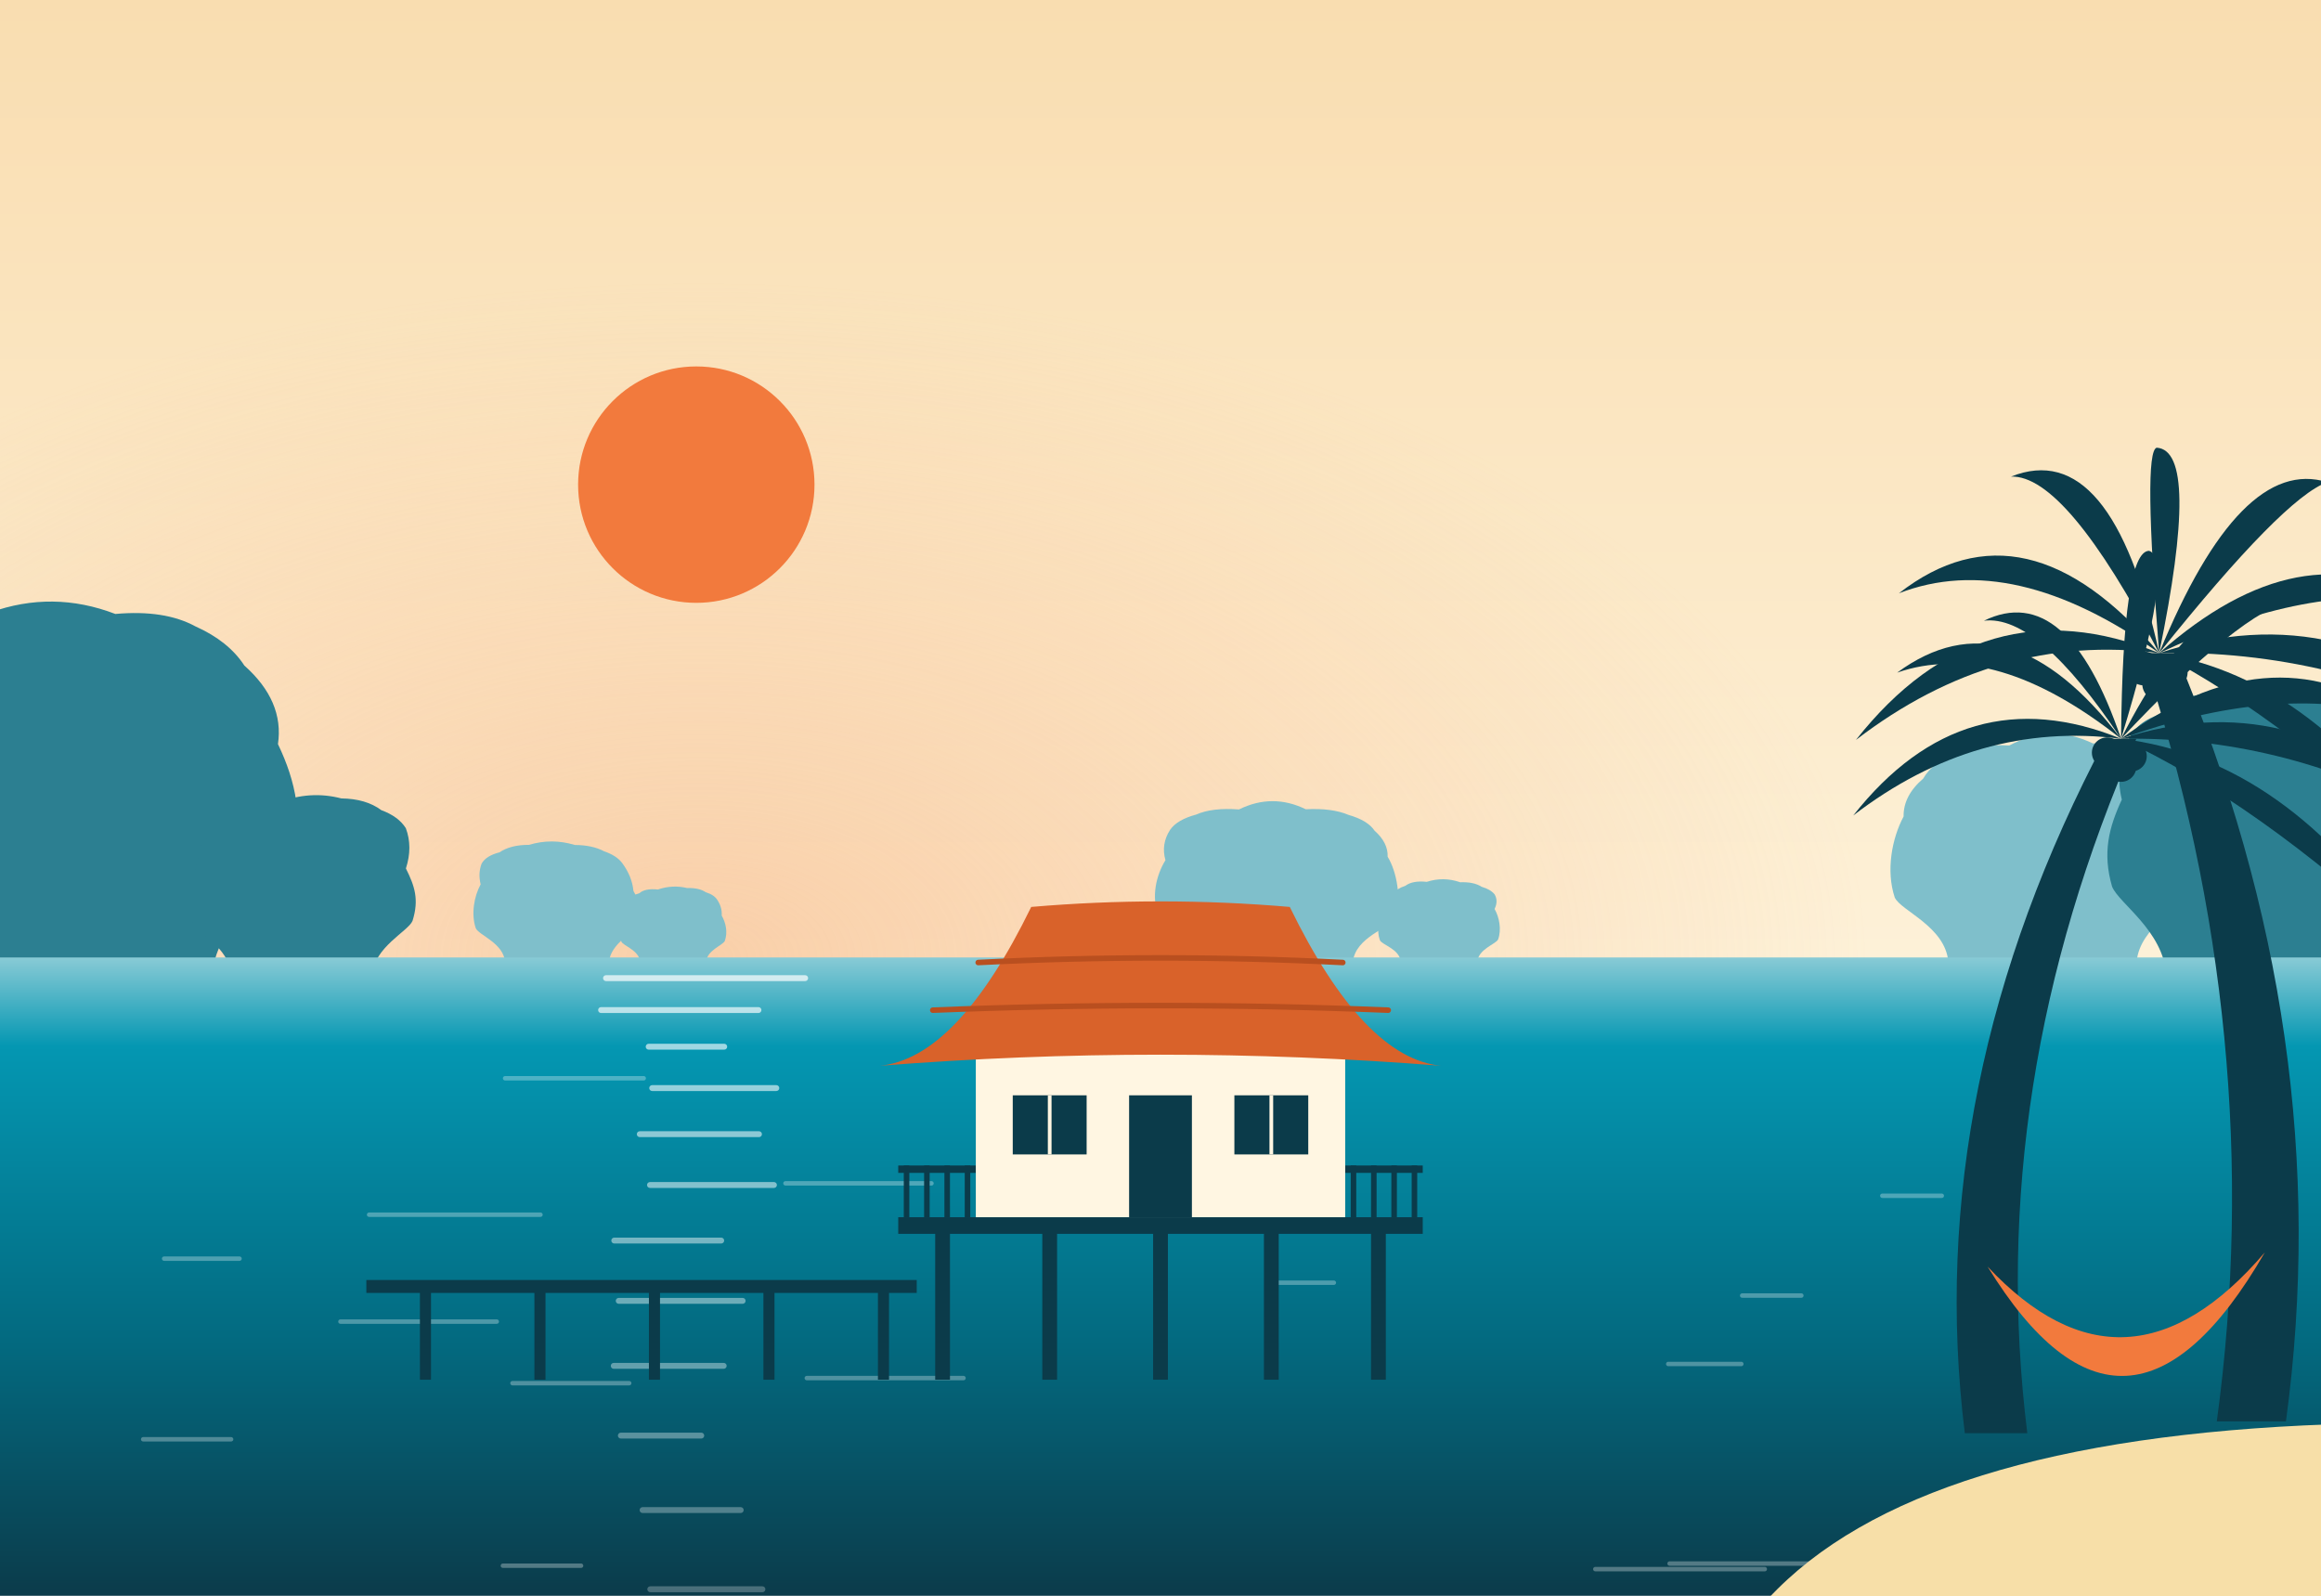
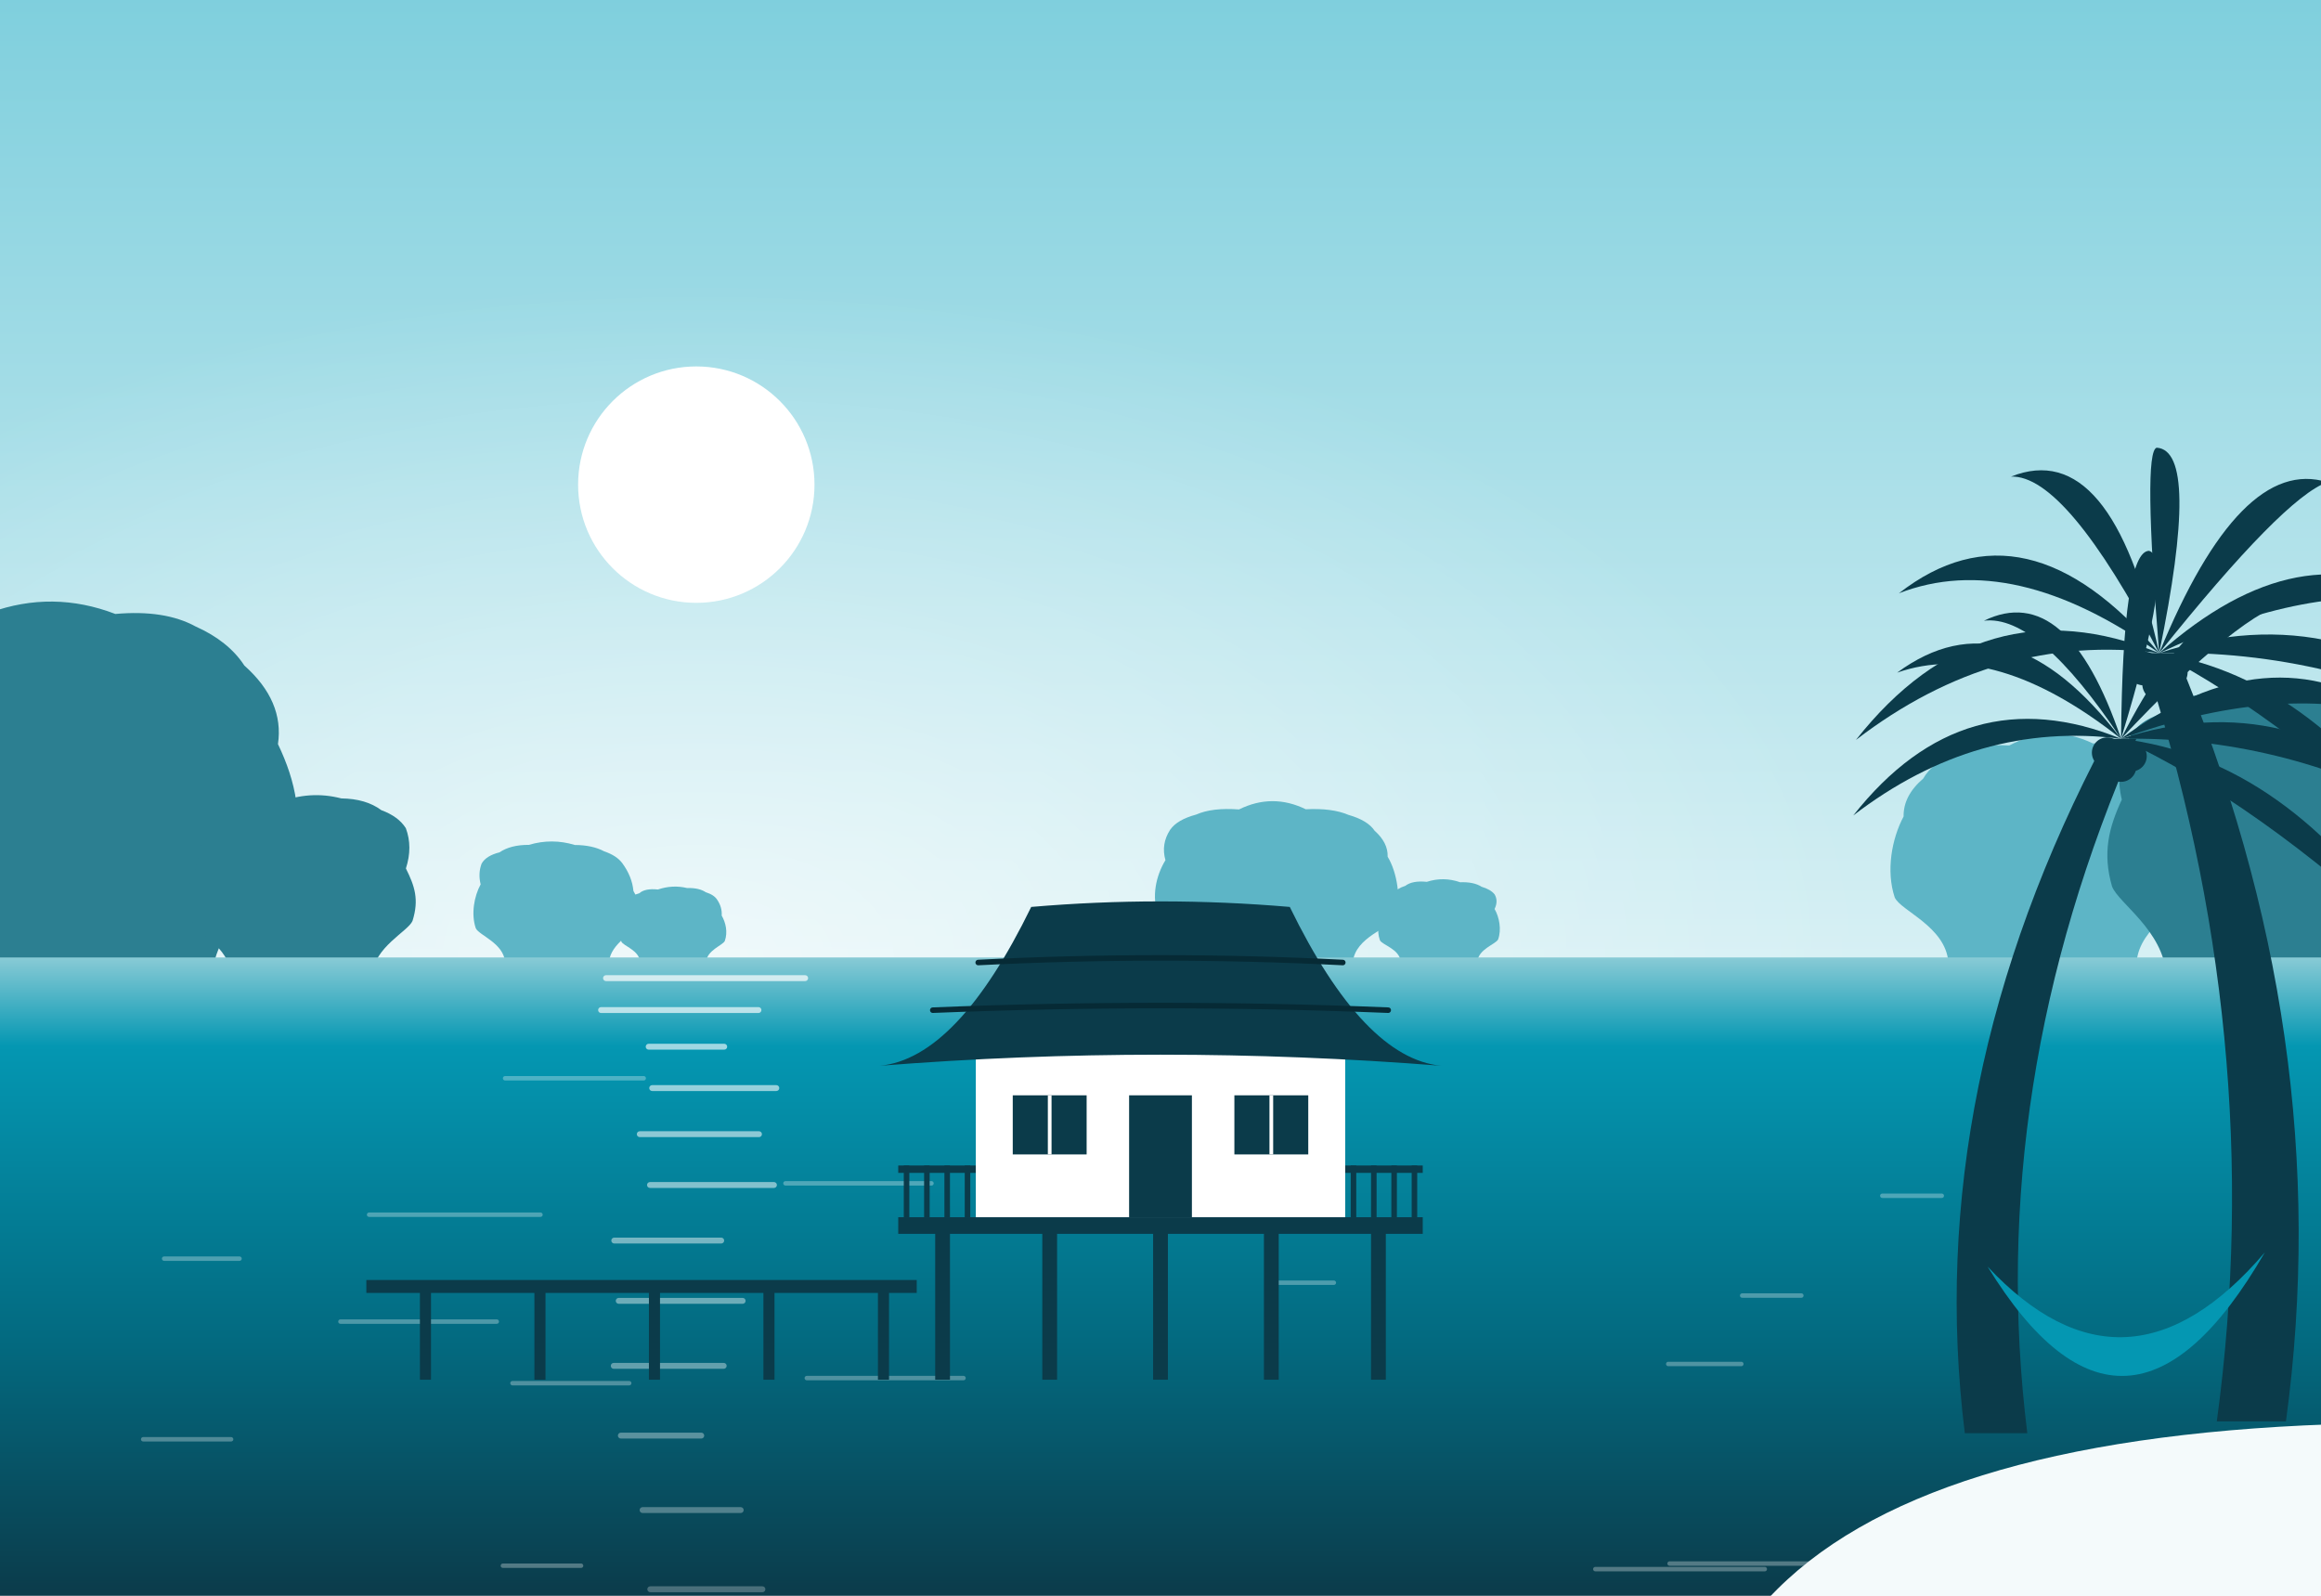
<svg xmlns="http://www.w3.org/2000/svg" viewBox="0 0 1600 1100" width="1600" height="1100">
  <defs>
-     <linearGradient id="langit4" x1="0" y1="0" x2="0" y2="1">
-       <stop offset="0" stop-color="#F9DDB0" />
-       <stop offset="1" stop-color="#FDF1D8" />
+     <linearGradient id="langit2" x1="0" y1="0" x2="0" y2="1">
+       <stop offset="0" stop-color="#7FCFDD" />
+       <stop offset="1" stop-color="#D7F0F4" />
    </linearGradient>
-     <linearGradient id="laut4" x1="0" y1="0" x2="0" y2="1">
+     <linearGradient id="laut2" x1="0" y1="0" x2="0" y2="1">
      <stop offset="0" stop-color="#8ACBD6" />
      <stop offset="0.14" stop-color="#0497B2" />
      <stop offset="0.6" stop-color="#036A80" />
      <stop offset="1" stop-color="#0B3B4A" />
    </linearGradient>
-     <radialGradient id="sinar4">
-       <stop offset="0" stop-color="#F7B98A" stop-opacity="0.6" />
-       <stop offset="1" stop-color="#F7B98A" stop-opacity="0" />
+     <radialGradient id="sinar2">
+       <stop offset="0" stop-color="#FFFFFF" stop-opacity="0.6" />
+       <stop offset="1" stop-color="#FFFFFF" stop-opacity="0" />
    </radialGradient>
  </defs>
-   <rect width="1600" height="662" fill="url(#langit4)" />
-   <ellipse cx="480" cy="660" rx="814.81" ry="468.52" fill="url(#sinar4)" />
-   <circle cx="480" cy="334.07" r="81.48" fill="#F27A3D" />
-   <path d="M348.17 663.06C347.05 650.02 330.22 644.75 327.98 639.86C324.62 630.09 326.86 617.75 331.34 609.6Q329.46 602.02 332.01 595.3Q335.03 589.89 344.37 587.53Q351.97 582.34 364.63 582.38Q380.45 577.65 396.28 582.47Q408.45 582.52 416.54 586.87Q425 589.74 428.89 594.88Q435.71 604.1 436.66 614.15C441.14 622.3 443.38 627.75 440.02 637.53C437.78 642.42 420.95 650.02 419.83 663.06Z" fill="#7FBFCB" />
-   <path d="M441.27 663.06C440.56 654.91 429.78 652.14 428.35 649.09C426.21 642.98 427.64 633.53 430.49 628.44Q430.01 623.93 432.78 619.98Q435.33 617.26 440.65 615.77Q444.66 612.21 453.54 613.16Q463.61 609.74 473.68 612.15Q481.87 611.9 486.57 615.06Q492.32 616.85 494.44 620.27Q497.89 625.44 497.51 631.1C500.36 636.19 501.79 642.51 499.65 648.62C498.22 651.67 487.44 654.91 486.73 663.06Z" fill="#7FBFCB" />
-   <path d="M827.37 663.06C825.74 645.94 801.78 637.46 798.52 631.05C793.63 618.21 796.89 603.62 803.41 592.93Q800.25 581.82 806.67 571.95Q811.49 565.02 824.64 561.48Q835.68 556.59 854.11 557.97Q877.13 546.61 900.15 557.85Q918.29 556.9 929.61 561.73Q942.83 565.49 947.59 572.62Q956.92 580.93 956.59 590.55C963.11 601.24 966.37 620.34 961.48 633.17C958.22 639.59 934.26 645.94 932.63 663.06Z" fill="#7FBFCB" />
-   <path d="M965.65 663.06C964.84 654.09 952.89 651.49 951.26 648.13C948.81 641.41 950.44 633.75 953.7 628.15Q953.32 621.69 959.86 616.17Q962.74 612.63 968.85 610.57Q973.76 606.86 983.58 607.87Q995.09 604.14 1006.6 608.16Q1015.99 607.81 1021.33 611.26Q1027.59 613.1 1030.32 616.5Q1032.99 621.1 1030.3 626.58C1033.56 632.19 1035.19 640.83 1032.74 647.55C1031.11 650.91 1019.16 654.09 1018.35 663.06Z" fill="#7FBFCB" />
-   <path d="M1343.1 663.06C1341.07 638.61 1310.22 627.8 1306.15 618.64C1300.04 600.3 1304.11 578.1 1312.26 562.82Q1312.01 548.48 1325.79 536.68Q1332.11 525.56 1348.26 519.42Q1362.86 512.57 1385.1 513.89Q1413.87 498.59 1442.64 512.41Q1465.46 512.61 1479.48 522.11Q1494.34 526.81 1501.95 535.14Q1508.51 552.3 1503.74 571.23C1511.89 586.51 1515.96 596.62 1509.85 614.95C1505.78 624.12 1474.93 638.61 1472.9 663.06Z" fill="#7FBFCB" />
+   <rect width="1600" height="662" fill="url(#langit2)" />
+   <ellipse cx="480" cy="660" rx="814.81" ry="468.52" fill="url(#sinar2)" />
+   <circle cx="480" cy="334.07" r="81.48" fill="#FFFFFF" />
+   <path d="M348.17 663.06C347.05 650.02 330.22 644.75 327.98 639.86C324.62 630.09 326.86 617.75 331.34 609.6Q329.46 602.02 332.01 595.3Q335.03 589.89 344.37 587.53Q351.97 582.34 364.63 582.38Q380.45 577.65 396.28 582.47Q408.45 582.52 416.54 586.87Q425 589.74 428.89 594.88Q435.71 604.1 436.66 614.15C441.14 622.3 443.38 627.75 440.02 637.53C437.78 642.42 420.95 650.02 419.83 663.06Z" fill="#5DB5C6" />
+   <path d="M441.27 663.06C440.56 654.91 429.78 652.14 428.35 649.09C426.21 642.98 427.64 633.53 430.49 628.44Q430.01 623.93 432.78 619.98Q435.33 617.26 440.65 615.77Q444.66 612.21 453.54 613.16Q463.61 609.74 473.68 612.15Q481.87 611.9 486.57 615.06Q492.32 616.85 494.44 620.27Q497.89 625.44 497.51 631.1C500.36 636.19 501.79 642.51 499.65 648.62C498.22 651.67 487.44 654.91 486.73 663.06Z" fill="#5DB5C6" />
+   <path d="M827.37 663.06C825.74 645.94 801.78 637.46 798.52 631.05C793.63 618.21 796.89 603.62 803.41 592.93Q800.25 581.82 806.67 571.95Q811.49 565.02 824.64 561.48Q835.68 556.59 854.11 557.97Q877.13 546.61 900.15 557.85Q918.29 556.9 929.61 561.73Q942.83 565.49 947.59 572.62Q956.92 580.93 956.59 590.55C963.11 601.24 966.37 620.34 961.48 633.17C958.22 639.59 934.26 645.94 932.63 663.06Z" fill="#5DB5C6" />
+   <path d="M965.65 663.06C964.84 654.09 952.89 651.49 951.26 648.13C948.81 641.41 950.44 633.75 953.7 628.15Q953.32 621.69 959.86 616.17Q962.74 612.63 968.85 610.57Q973.76 606.86 983.58 607.87Q995.09 604.14 1006.6 608.16Q1015.99 607.81 1021.33 611.26Q1027.59 613.1 1030.32 616.5Q1032.99 621.1 1030.3 626.58C1033.56 632.19 1035.19 640.83 1032.74 647.55C1031.11 650.91 1019.16 654.09 1018.35 663.06Z" fill="#5DB5C6" />
+   <path d="M1343.1 663.06C1341.07 638.61 1310.22 627.8 1306.15 618.64C1300.04 600.3 1304.11 578.1 1312.26 562.82Q1312.01 548.48 1325.79 536.68Q1332.11 525.56 1348.26 519.42Q1362.86 512.57 1385.1 513.89Q1413.87 498.59 1442.64 512.41Q1465.46 512.61 1479.48 522.11Q1494.34 526.81 1501.95 535.14Q1508.51 552.3 1503.74 571.23C1511.89 586.51 1515.96 596.62 1509.85 614.95C1505.78 624.12 1474.93 638.61 1472.9 663.06Z" fill="#5DB5C6" />
  <path d="M-50.3 672.22C-53.35 631.48 -98.67 611.11 -104.78 595.83C-113.94 565.28 -107.83 531.44 -95.61 505.98Q-104.2 479.81 -95.77 457.23Q-88.89 440.01 -62.07 433.84Q-42.37 418.91 -6.81 422.23Q36.35 406.65 79.51 423.22Q113.46 420.18 134.76 431.8Q157.56 441.99 168.46 458.8Q195.99 483.25 191.61 512.94C203.83 538.41 209.94 565.3 200.78 595.86C194.67 611.14 149.35 631.48 146.3 672.22Z" fill="#2C7F91" />
  <path d="M159.55 672.22C158.02 652.67 134.67 641.93 131.61 634.59C127.03 619.93 130.08 607.5 136.19 595.28Q135.65 582.57 147.64 572.18Q153.27 562.84 164.5 556.67Q174.02 549.82 192.12 553.17Q213.7 544.75 235.28 550.36Q252.3 550.57 262.91 558.48Q274.67 562.81 279.76 570.87Q284.62 583.86 279.81 598.64C285.92 610.86 288.97 620.08 284.39 634.74C281.33 642.08 257.98 652.67 256.45 672.22Z" fill="#2C7F91" />
  <path d="M1493.43 672.22C1491.19 641.26 1460.44 622.69 1455.96 611.08C1449.24 587.86 1453.72 570.54 1462.69 551.19Q1457.65 529.92 1466.69 511.58Q1471.81 497.29 1491.41 491.63Q1504.88 476.39 1531.93 478.62Q1563.58 467.47 1595.23 480.87Q1620.98 479.98 1635.75 492.85Q1654.05 499.3 1660.47 512.67Q1678.2 530.55 1673.31 552.65C1682.28 572 1686.76 595.54 1680.04 618.76C1675.56 630.37 1644.81 641.26 1642.57 672.22Z" fill="#2C7F91" />
-   <rect y="660" width="1600" height="440" fill="url(#laut4)" />
+   <rect y="660" width="1600" height="440" fill="url(#laut2)" />
  <rect x="415.72" y="672.22" width="141.36" height="4.07" rx="2.04" fill="#FFFFFF" opacity="0.7" />
  <rect x="412.32" y="694.22" width="112.58" height="4.07" rx="2.04" fill="#FFFFFF" opacity="0.66" />
  <rect x="445.13" y="719.48" width="56.16" height="4.07" rx="2.04" fill="#FFFFFF" opacity="0.62" />
  <rect x="447.55" y="748" width="89.65" height="4.07" rx="2.04" fill="#FFFFFF" opacity="0.58" />
  <rect x="438.99" y="779.78" width="86.26" height="4.07" rx="2.04" fill="#FFFFFF" opacity="0.54" />
  <rect x="446.03" y="814.81" width="89.54" height="4.07" rx="2.04" fill="#FFFFFF" opacity="0.5" />
  <rect x="421.41" y="853.11" width="77.8" height="4.07" rx="2.04" fill="#FFFFFF" opacity="0.46" />
  <rect x="424.48" y="894.67" width="89.51" height="4.07" rx="2.04" fill="#FFFFFF" opacity="0.42" />
  <rect x="421.05" y="939.48" width="79.88" height="4.07" rx="2.04" fill="#FFFFFF" opacity="0.38" />
  <rect x="425.95" y="987.56" width="59.51" height="4.07" rx="2.04" fill="#FFFFFF" opacity="0.34" />
  <rect x="440.93" y="1038.89" width="71.73" height="4.07" rx="2.04" fill="#FFFFFF" opacity="0.3" />
  <rect x="446.23" y="1093.48" width="81.39" height="4.07" rx="2.04" fill="#FFFFFF" opacity="0.26" />
  <rect x="554.64" y="948.41" width="111.1" height="3.06" rx="1.53" fill="#FFFFFF" opacity="0.3" />
  <rect x="233.15" y="909.48" width="110.85" height="3.06" rx="1.53" fill="#FFFFFF" opacity="0.3" />
  <rect x="879.11" y="882.67" width="41.92" height="3.06" rx="1.53" fill="#FFFFFF" opacity="0.3" />
  <rect x="345.14" y="1077.75" width="56.97" height="3.06" rx="1.53" fill="#FFFFFF" opacity="0.3" />
  <rect x="1098.21" y="1080.1" width="119.9" height="3.06" rx="1.53" fill="#FFFFFF" opacity="0.3" />
  <rect x="539.93" y="814.17" width="103.74" height="3.06" rx="1.53" fill="#FFFFFF" opacity="0.3" />
  <rect x="1199.45" y="891.53" width="43.87" height="3.06" rx="1.53" fill="#FFFFFF" opacity="0.3" />
  <rect x="1148.49" y="938.69" width="53.44" height="3.06" rx="1.53" fill="#FFFFFF" opacity="0.3" />
  <rect x="872.16" y="828.2" width="49.75" height="3.06" rx="1.53" fill="#FFFFFF" opacity="0.3" />
  <rect x="351.74" y="951.93" width="83.55" height="3.06" rx="1.53" fill="#FFFFFF" opacity="0.3" />
  <rect x="1149.4" y="1076.26" width="104.25" height="3.06" rx="1.53" fill="#FFFFFF" opacity="0.3" />
  <rect x="1296.05" y="822.74" width="44.07" height="3.06" rx="1.53" fill="#FFFFFF" opacity="0.3" />
  <rect x="97.17" y="990.6" width="63.68" height="3.06" rx="1.53" fill="#FFFFFF" opacity="0.3" />
  <rect x="252.9" y="835.79" width="121.22" height="3.06" rx="1.53" fill="#FFFFFF" opacity="0.3" />
  <rect x="346.66" y="741.75" width="98.62" height="3.06" rx="1.53" fill="#FFFFFF" opacity="0.3" />
  <rect x="111.61" y="866.09" width="55.05" height="3.06" rx="1.53" fill="#FFFFFF" opacity="0.3" />
-   <path d="M1218.89 1102Q1320.74 992.04 1605.93 981.85L1602 975.74L1602 1102Z" fill="#F7DFA8" />
+   <path d="M1218.89 1102Q1320.74 992.04 1605.93 981.85L1602 975.74L1602 1102Z" fill="#F4FAFB" />
  <path d="M1354.46 987.96Q1324.78 748.61 1451.64 509.26L1472.7 509.26Q1367.86 748.61 1397.54 987.96Z" fill="#0B3B4A" />
  <path d="M1462.17 509.26Q1353.99 465.27 1277.55 562.13Q1362.95 496.56 1462.17 509.26Z" fill="#0B3B4A" />
  <path d="M1462.17 509.26Q1384.47 407.25 1307.82 463.66Q1374.76 440.14 1462.17 509.26Z" fill="#0B3B4A" />
  <path d="M1462.17 509.26Q1425.08 399.91 1367.64 427.88Q1404.96 423.28 1462.17 509.26Z" fill="#0B3B4A" />
  <path d="M1462.17 509.26Q1499.84 385.43 1481.48 379.69Q1463.32 379.99 1462.17 509.26Z" fill="#0B3B4A" />
  <path d="M1462.17 509.26Q1544.94 421.02 1581.16 413.69Q1521.55 391.9 1462.17 509.26Z" fill="#0B3B4A" />
  <path d="M1462.17 509.26Q1567.64 470.89 1649.63 492.96Q1564.44 434.04 1462.17 509.26Z" fill="#0B3B4A" />
  <path d="M1462.17 509.26Q1571.03 507.18 1671.96 560.45Q1579.84 471.07 1462.17 509.26Z" fill="#0B3B4A" />
  <path d="M1462.17 509.26Q1556.26 553.09 1661.84 650.92Q1577.5 523.15 1462.17 509.26Z" fill="#0B3B4A" />
  <circle cx="1452.59" cy="518.83" r="10.53" fill="#0B3B4A" />
  <circle cx="1469.35" cy="521.23" r="10.53" fill="#0B3B4A" />
  <circle cx="1462.17" cy="528.41" r="10.53" fill="#0B3B4A" />
  <path d="M1528.17 979.81Q1564.18 715 1476.79 450.19L1500.1 450.19Q1611.85 715 1575.83 979.81Z" fill="#0B3B4A" />
  <path d="M1488.44 450.19Q1365.96 400.37 1279.41 510.04Q1376.1 435.8 1488.44 450.19Z" fill="#0B3B4A" />
  <path d="M1488.44 450.19Q1396.12 341.18 1309.03 408.96Q1387.54 378.5 1488.44 450.19Z" fill="#0B3B4A" />
  <path d="M1488.44 450.19Q1455.58 300.75 1386.31 328.53Q1424.12 327.16 1488.44 450.19Z" fill="#0B3B4A" />
  <path d="M1488.44 450.19Q1517.2 310.54 1486.75 308.61Q1477.13 311.02 1488.44 450.19Z" fill="#0B3B4A" />
  <path d="M1488.44 450.19Q1574.3 342.99 1604.37 332.39Q1544.47 313.63 1488.44 450.19Z" fill="#0B3B4A" />
  <path d="M1488.44 450.19Q1593.94 400.55 1670.7 415.57Q1586.85 363.22 1488.44 450.19Z" fill="#0B3B4A" />
  <path d="M1488.44 450.19Q1607.61 447.43 1717.9 505.28Q1617.11 407.87 1488.44 450.19Z" fill="#0B3B4A" />
  <path d="M1488.44 450.19Q1577.73 496.47 1679.81 595.44Q1599.28 468.08 1488.44 450.19Z" fill="#0B3B4A" />
  <circle cx="1477.85" cy="460.78" r="11.65" fill="#0B3B4A" />
  <circle cx="1496.39" cy="463.43" r="11.65" fill="#0B3B4A" />
  <circle cx="1488.44" cy="471.37" r="11.65" fill="#0B3B4A" />
-   <path d="M1370.14 873.07Q1465.71 975.13 1561.28 863.3Q1465.71 1028.6 1370.14 873.07Z" fill="#F27A3D" />
+   <path d="M1370.14 873.07Q1465.71 975.13 1561.28 863.3Q1465.71 1028.6 1370.14 873.07Z" fill="#0497B2" />
  <rect x="605.21" y="889.98" width="7.64" height="61.11" fill="#0B3B4A" />
  <rect x="526.27" y="889.98" width="7.64" height="61.11" fill="#0B3B4A" />
  <rect x="447.34" y="889.98" width="7.64" height="61.11" fill="#0B3B4A" />
  <rect x="368.4" y="889.98" width="7.64" height="61.11" fill="#0B3B4A" />
  <rect x="289.47" y="889.98" width="7.64" height="61.11" fill="#0B3B4A" />
  <rect x="252.55" y="882.34" width="379.4" height="8.91" fill="#0B3B4A" />
  <rect x="644.68" y="849.24" width="10.19" height="101.85" fill="#0B3B4A" />
  <rect x="718.52" y="849.24" width="10.19" height="101.85" fill="#0B3B4A" />
  <rect x="794.91" y="849.24" width="10.19" height="101.85" fill="#0B3B4A" />
  <rect x="871.3" y="849.24" width="10.19" height="101.85" fill="#0B3B4A" />
  <rect x="945.14" y="849.24" width="10.19" height="101.85" fill="#0B3B4A" />
  <rect x="619.21" y="839.06" width="361.57" height="11.46" fill="#0B3B4A" />
  <rect x="619.21" y="803.41" width="53.47" height="5.09" fill="#0B3B4A" />
  <rect x="927.31" y="803.41" width="53.47" height="5.09" fill="#0B3B4A" />
  <rect x="623.03" y="803.41" width="3.82" height="35.65" fill="#0B3B4A" />
  <rect x="637.04" y="803.41" width="3.82" height="35.65" fill="#0B3B4A" />
  <rect x="651.04" y="803.41" width="3.82" height="35.65" fill="#0B3B4A" />
  <rect x="665.05" y="803.41" width="3.82" height="35.65" fill="#0B3B4A" />
  <rect x="931.13" y="803.41" width="3.82" height="35.65" fill="#0B3B4A" />
  <rect x="945.14" y="803.41" width="3.82" height="35.65" fill="#0B3B4A" />
  <rect x="959.14" y="803.41" width="3.82" height="35.65" fill="#0B3B4A" />
  <rect x="973.15" y="803.41" width="3.82" height="35.65" fill="#0B3B4A" />
-   <rect x="672.69" y="719.38" width="254.63" height="119.68" fill="#FFF6E2" />
+   <rect x="672.69" y="719.38" width="254.63" height="119.68" fill="#FFFFFF" />
  <rect x="778.36" y="755.03" width="43.29" height="84.03" fill="#0B3B4A" />
  <rect x="698.15" y="755.03" width="50.93" height="40.74" fill="#0B3B4A" />
  <rect x="850.93" y="755.03" width="50.93" height="40.74" fill="#0B3B4A" />
-   <rect x="722.34" y="755.03" width="2.55" height="40.74" fill="#FFF6E2" />
-   <rect x="875.12" y="755.03" width="2.55" height="40.74" fill="#FFF6E2" />
-   <path d="M606.48 734.66Q659.95 729.56 710.88 625.17Q800 617.53 889.12 625.17Q940.05 729.56 993.52 734.66Q800 719.38 606.48 734.66Z" fill="#D9622A" />
-   <path d="M674.34 663.49Q800 657.12 925.66 663.49" fill="none" stroke="#B94F1F" stroke-width="3.82" stroke-linecap="round" />
-   <path d="M643.02 696.34Q800 689.97 956.98 696.34" fill="none" stroke="#B94F1F" stroke-width="3.82" stroke-linecap="round" />
+   <rect x="722.34" y="755.03" width="2.55" height="40.74" fill="#FFFFFF" />
+   <rect x="875.12" y="755.03" width="2.55" height="40.74" fill="#FFFFFF" />
+   <path d="M606.48 734.66Q659.95 729.56 710.88 625.17Q800 617.53 889.12 625.17Q940.05 729.56 993.52 734.66Q800 719.38 606.48 734.66Z" fill="#0B3B4A" />
+   <path d="M674.34 663.49Q800 657.12 925.66 663.49" fill="none" stroke="#062A35" stroke-width="3.82" stroke-linecap="round" />
+   <path d="M643.02 696.34Q800 689.97 956.98 696.34" fill="none" stroke="#062A35" stroke-width="3.82" stroke-linecap="round" />
</svg>
